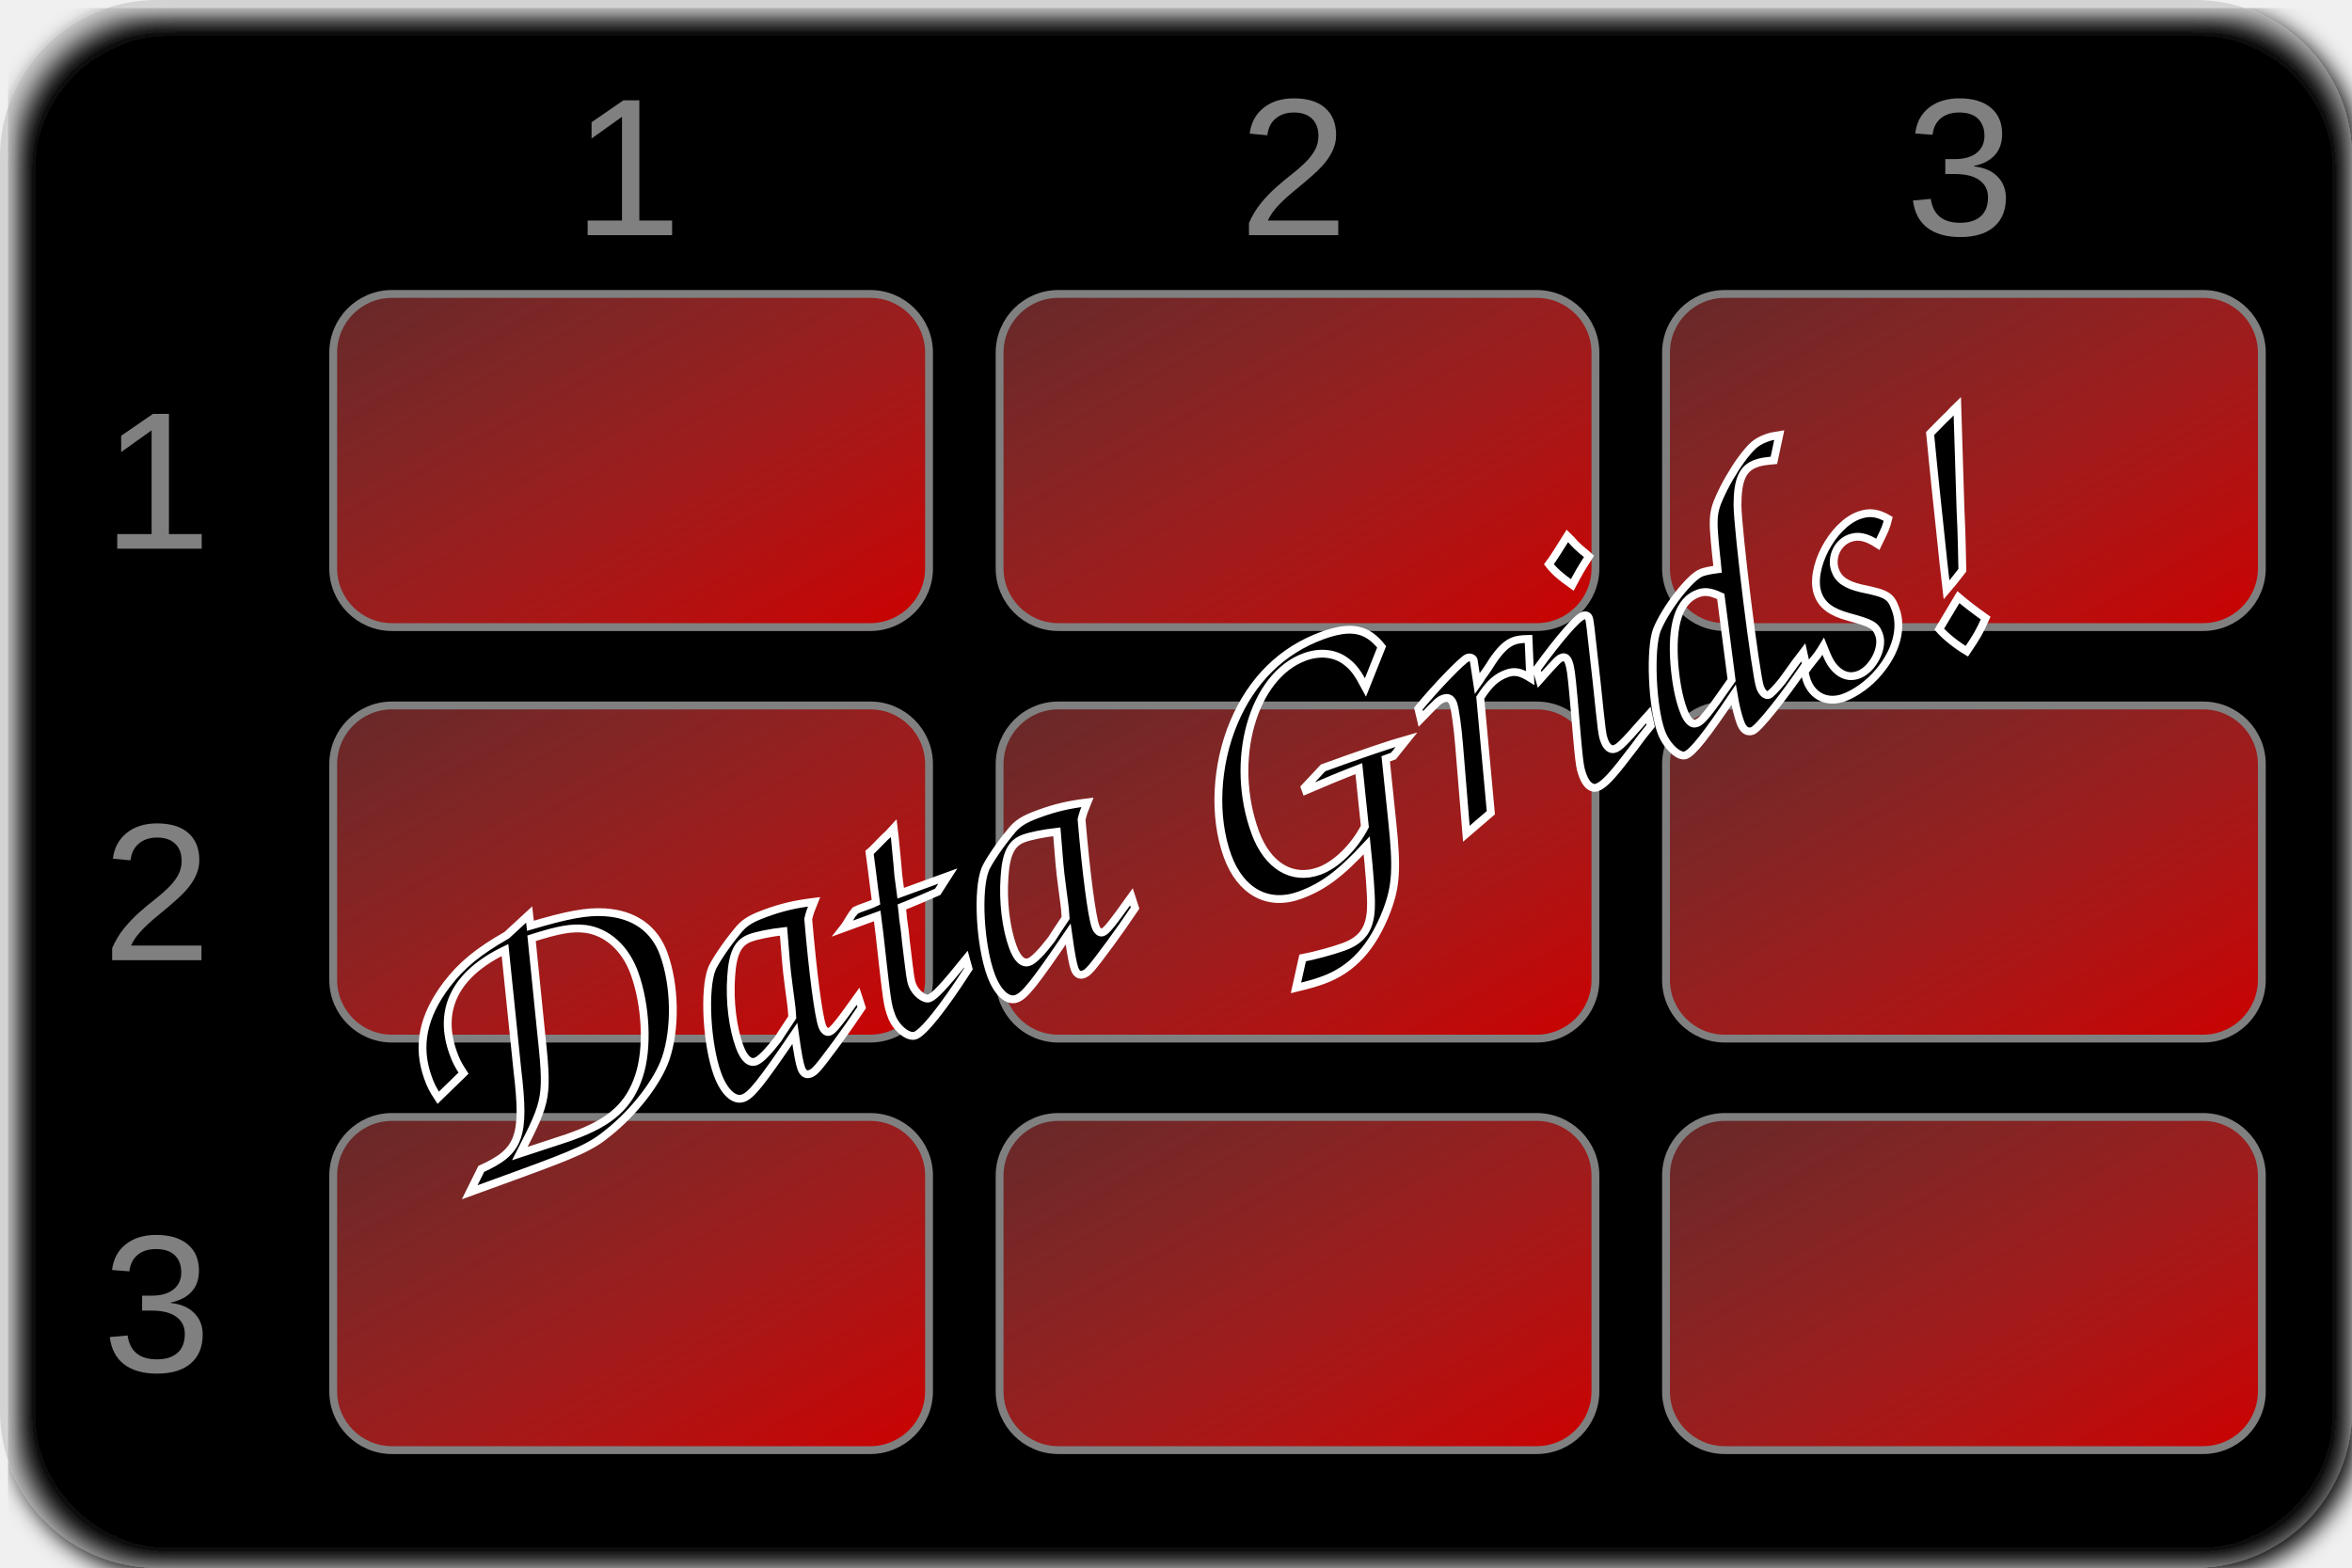
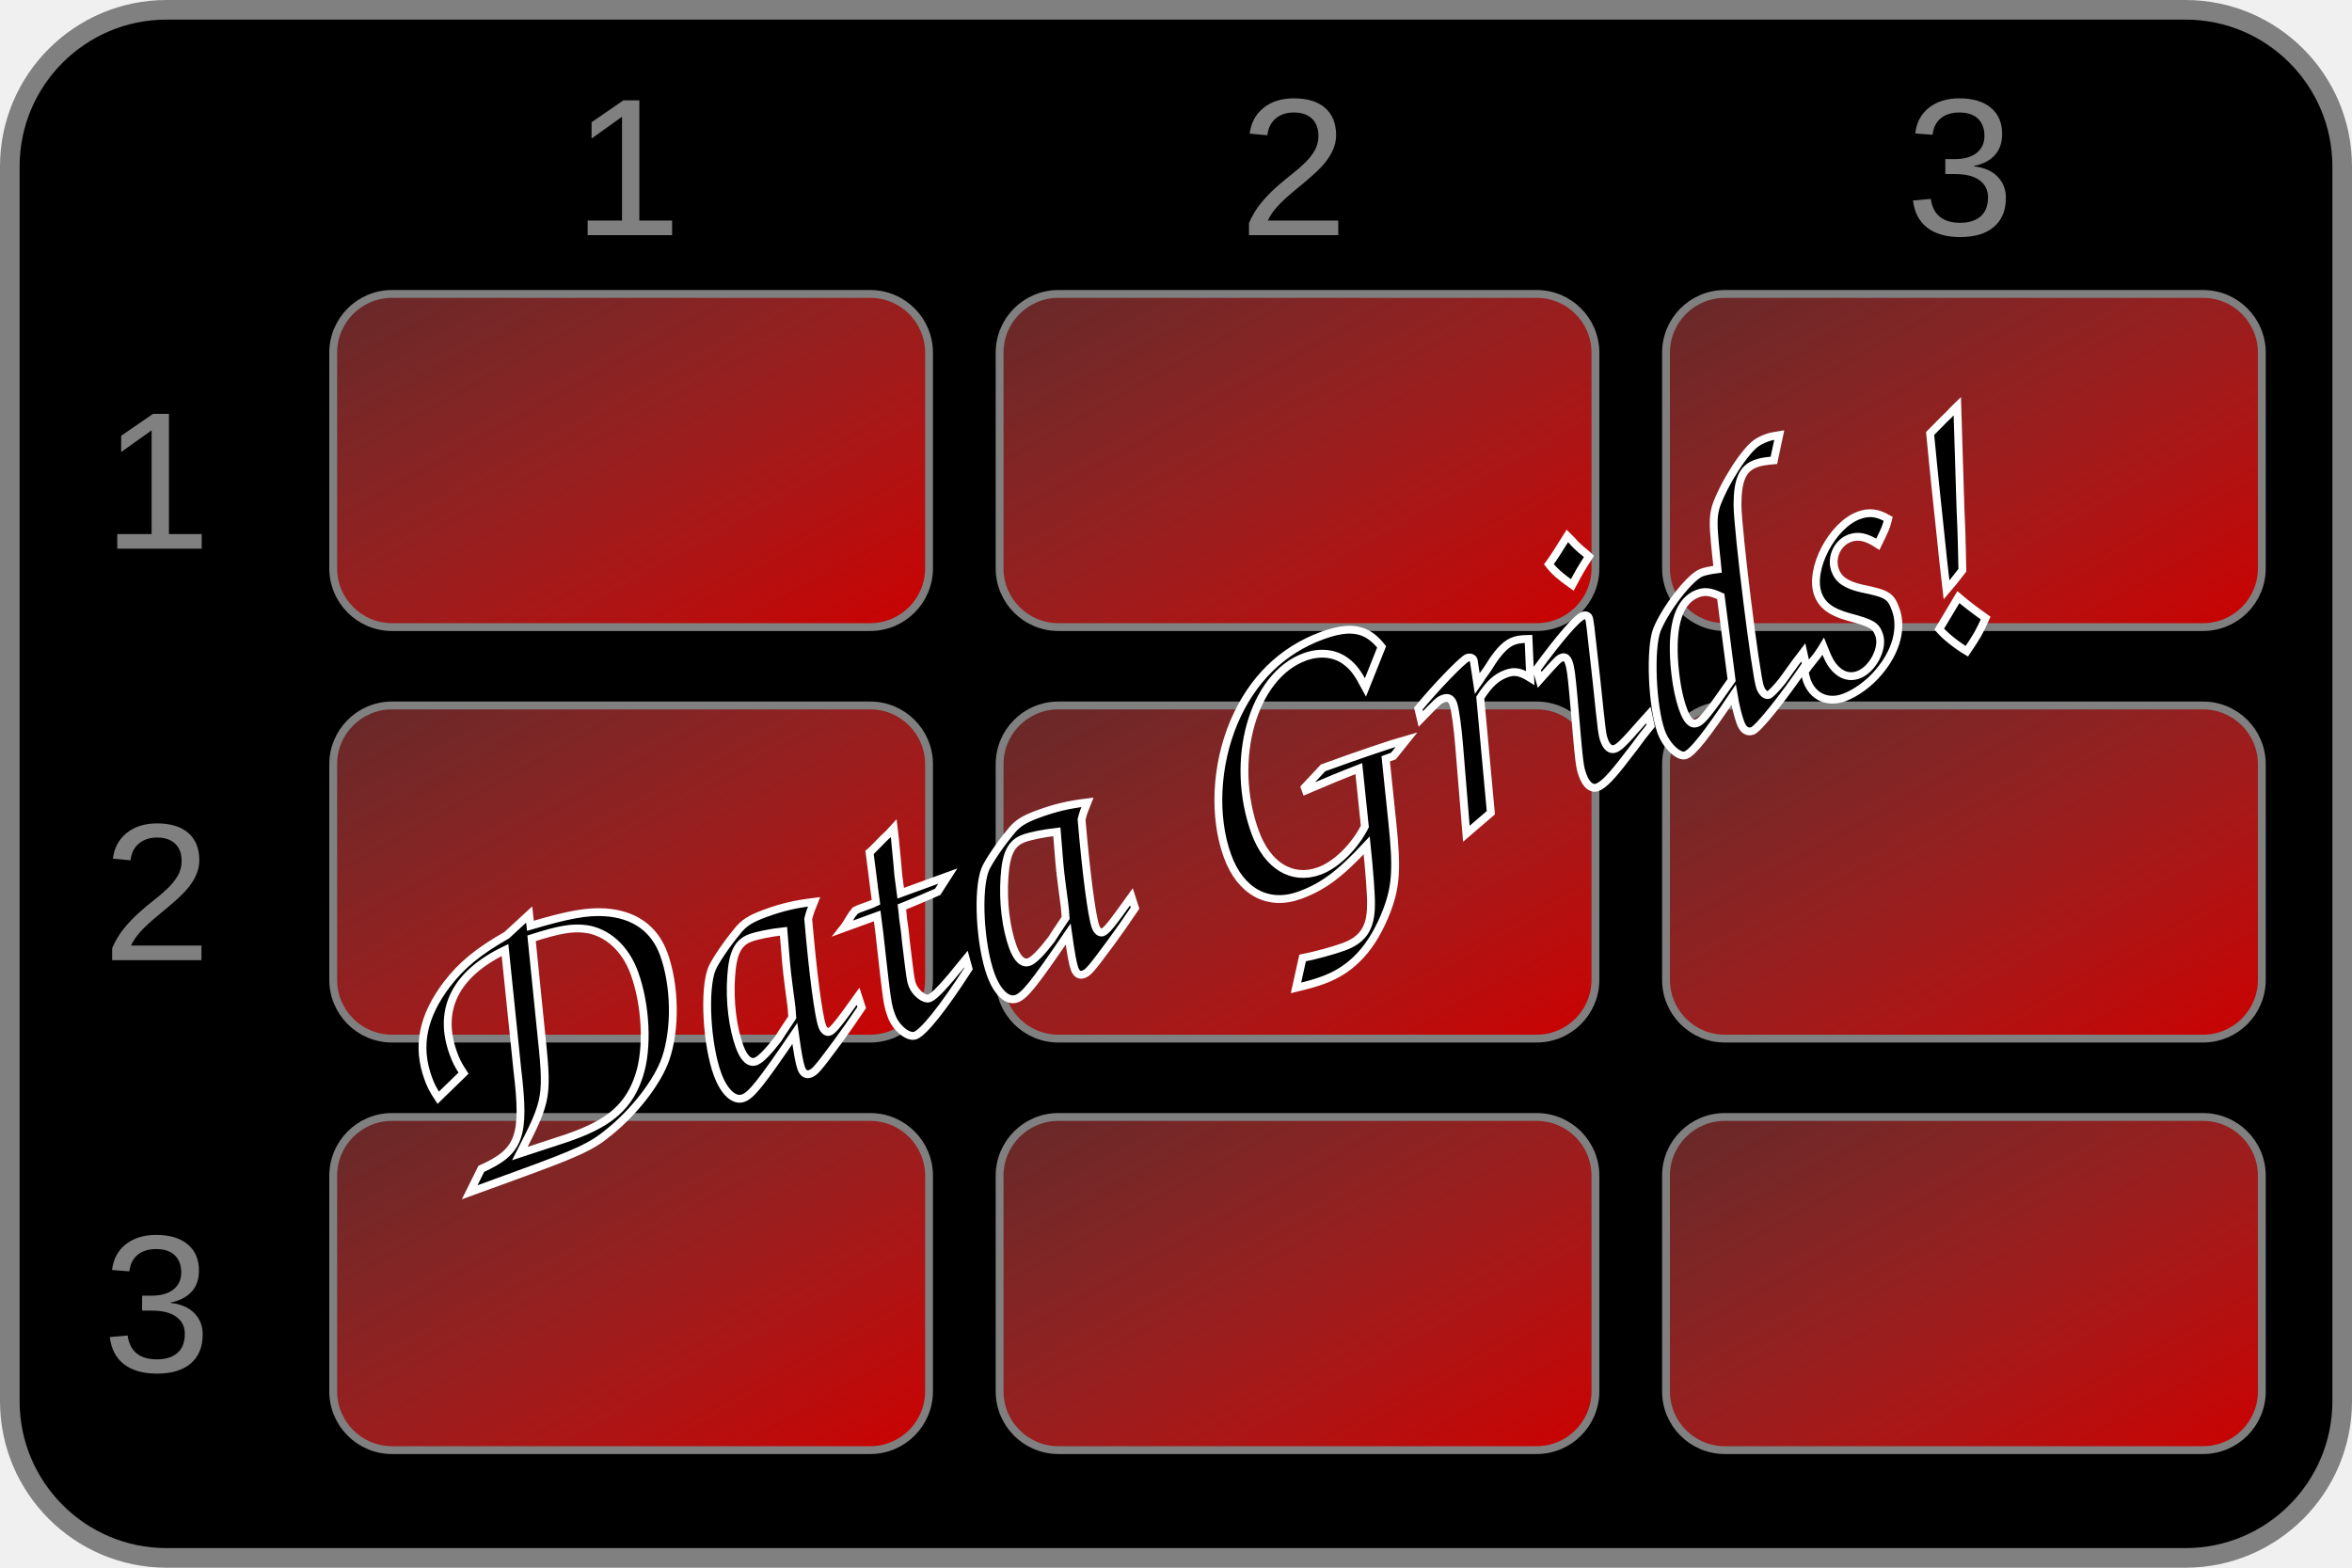
<svg xmlns="http://www.w3.org/2000/svg" viewBox="0 0 600 400" width="600" height="400">
  <defs>
    <linearGradient id="cellGradient" x1="0%" y1="0%" x2="100%" y2="100%">
      <stop offset="0%" style="stop-color:rgb(255,100,100);stop-opacity:0.4" />
      <stop offset="100%" style="stop-color:rgb(255,0,0);stop-opacity:0.8" />
    </linearGradient>
-     <filter id="dropShadow" x="-50%" y="-50%" width="200%" height="200%">
-       <feGaussianBlur in="SourceAlpha" stdDeviation="3" result="blur" />
-       <feOffset dx="2" dy="2" result="offsetblur" />
-       <feComponentTransfer in="offsetblur">
-         <feFuncA type="table" tableValues="0.2 1" />
-       </feComponentTransfer>
-       <feMerge>
-         <feMergeNode in="SourceGraphic" />
-         <feMergeNode in="offsetblur" />
-       </feMerge>
-     </filter>
  </defs>
-   <rect width="600" height="400" rx="40" ry="40" fill="lightgray" filter="url(#dropShadow)" />
+   <rect x="2.5" y="2.5" width="595" height="395" rx="40" ry="40" fill="black" stroke="gray" stroke-width="5" />
  <text x="160" y="60" font-family="Arial" font-size="50" fill="grey" text-anchor="middle">1</text>
  <text x="330" y="60" font-family="Arial" font-size="50" fill="grey" text-anchor="middle">2</text>
  <text x="500" y="60" font-family="Arial" font-size="50" fill="grey" text-anchor="middle">3</text>
  <text x="40" y="140" font-family="Arial" font-size="50" fill="grey" text-anchor="middle">1</text>
  <text x="40" y="245" font-family="Arial" font-size="50" fill="grey" text-anchor="middle">2</text>
  <text x="40" y="350" font-family="Arial" font-size="50" fill="grey" text-anchor="middle">3</text>
  <g>
    <rect x="85" y="75" width="152" height="85" rx="15" ry="15" fill="url(#cellGradient)" stroke="grey" stroke-width="2" />
    <rect x="255" y="75" width="152" height="85" rx="15" ry="15" fill="url(#cellGradient)" stroke="grey" stroke-width="2" />
    <rect x="425" y="75" width="152" height="85" rx="15" ry="15" fill="url(#cellGradient)" stroke="grey" stroke-width="2" />
  </g>
  <g>
    <rect x="85" y="180" width="152" height="85" rx="15" ry="15" fill="url(#cellGradient)" stroke="grey" stroke-width="2" />
    <rect x="255" y="180" width="152" height="85" rx="15" ry="15" fill="url(#cellGradient)" stroke="grey" stroke-width="2" />
    <rect x="425" y="180" width="152" height="85" rx="15" ry="15" fill="url(#cellGradient)" stroke="grey" stroke-width="2" />
  </g>
  <g>
    <rect x="85" y="285" width="152" height="85" rx="15" ry="15" fill="url(#cellGradient)" stroke="grey" stroke-width="2" />
    <rect x="255" y="285" width="152" height="85" rx="15" ry="15" fill="url(#cellGradient)" stroke="grey" stroke-width="2" />
    <rect x="425" y="285" width="152" height="85" rx="15" ry="15" fill="url(#cellGradient)" stroke="grey" stroke-width="2" />
  </g>
  <text x="300" y="210" font-size="100" fill="black" stroke="white" stroke-width="2" font-family="Comic Sans MS" text-anchor="middle" dominant-baseline="middle" transform="rotate(-20, 300, 200)"> Data Grids! </text>
</svg>
